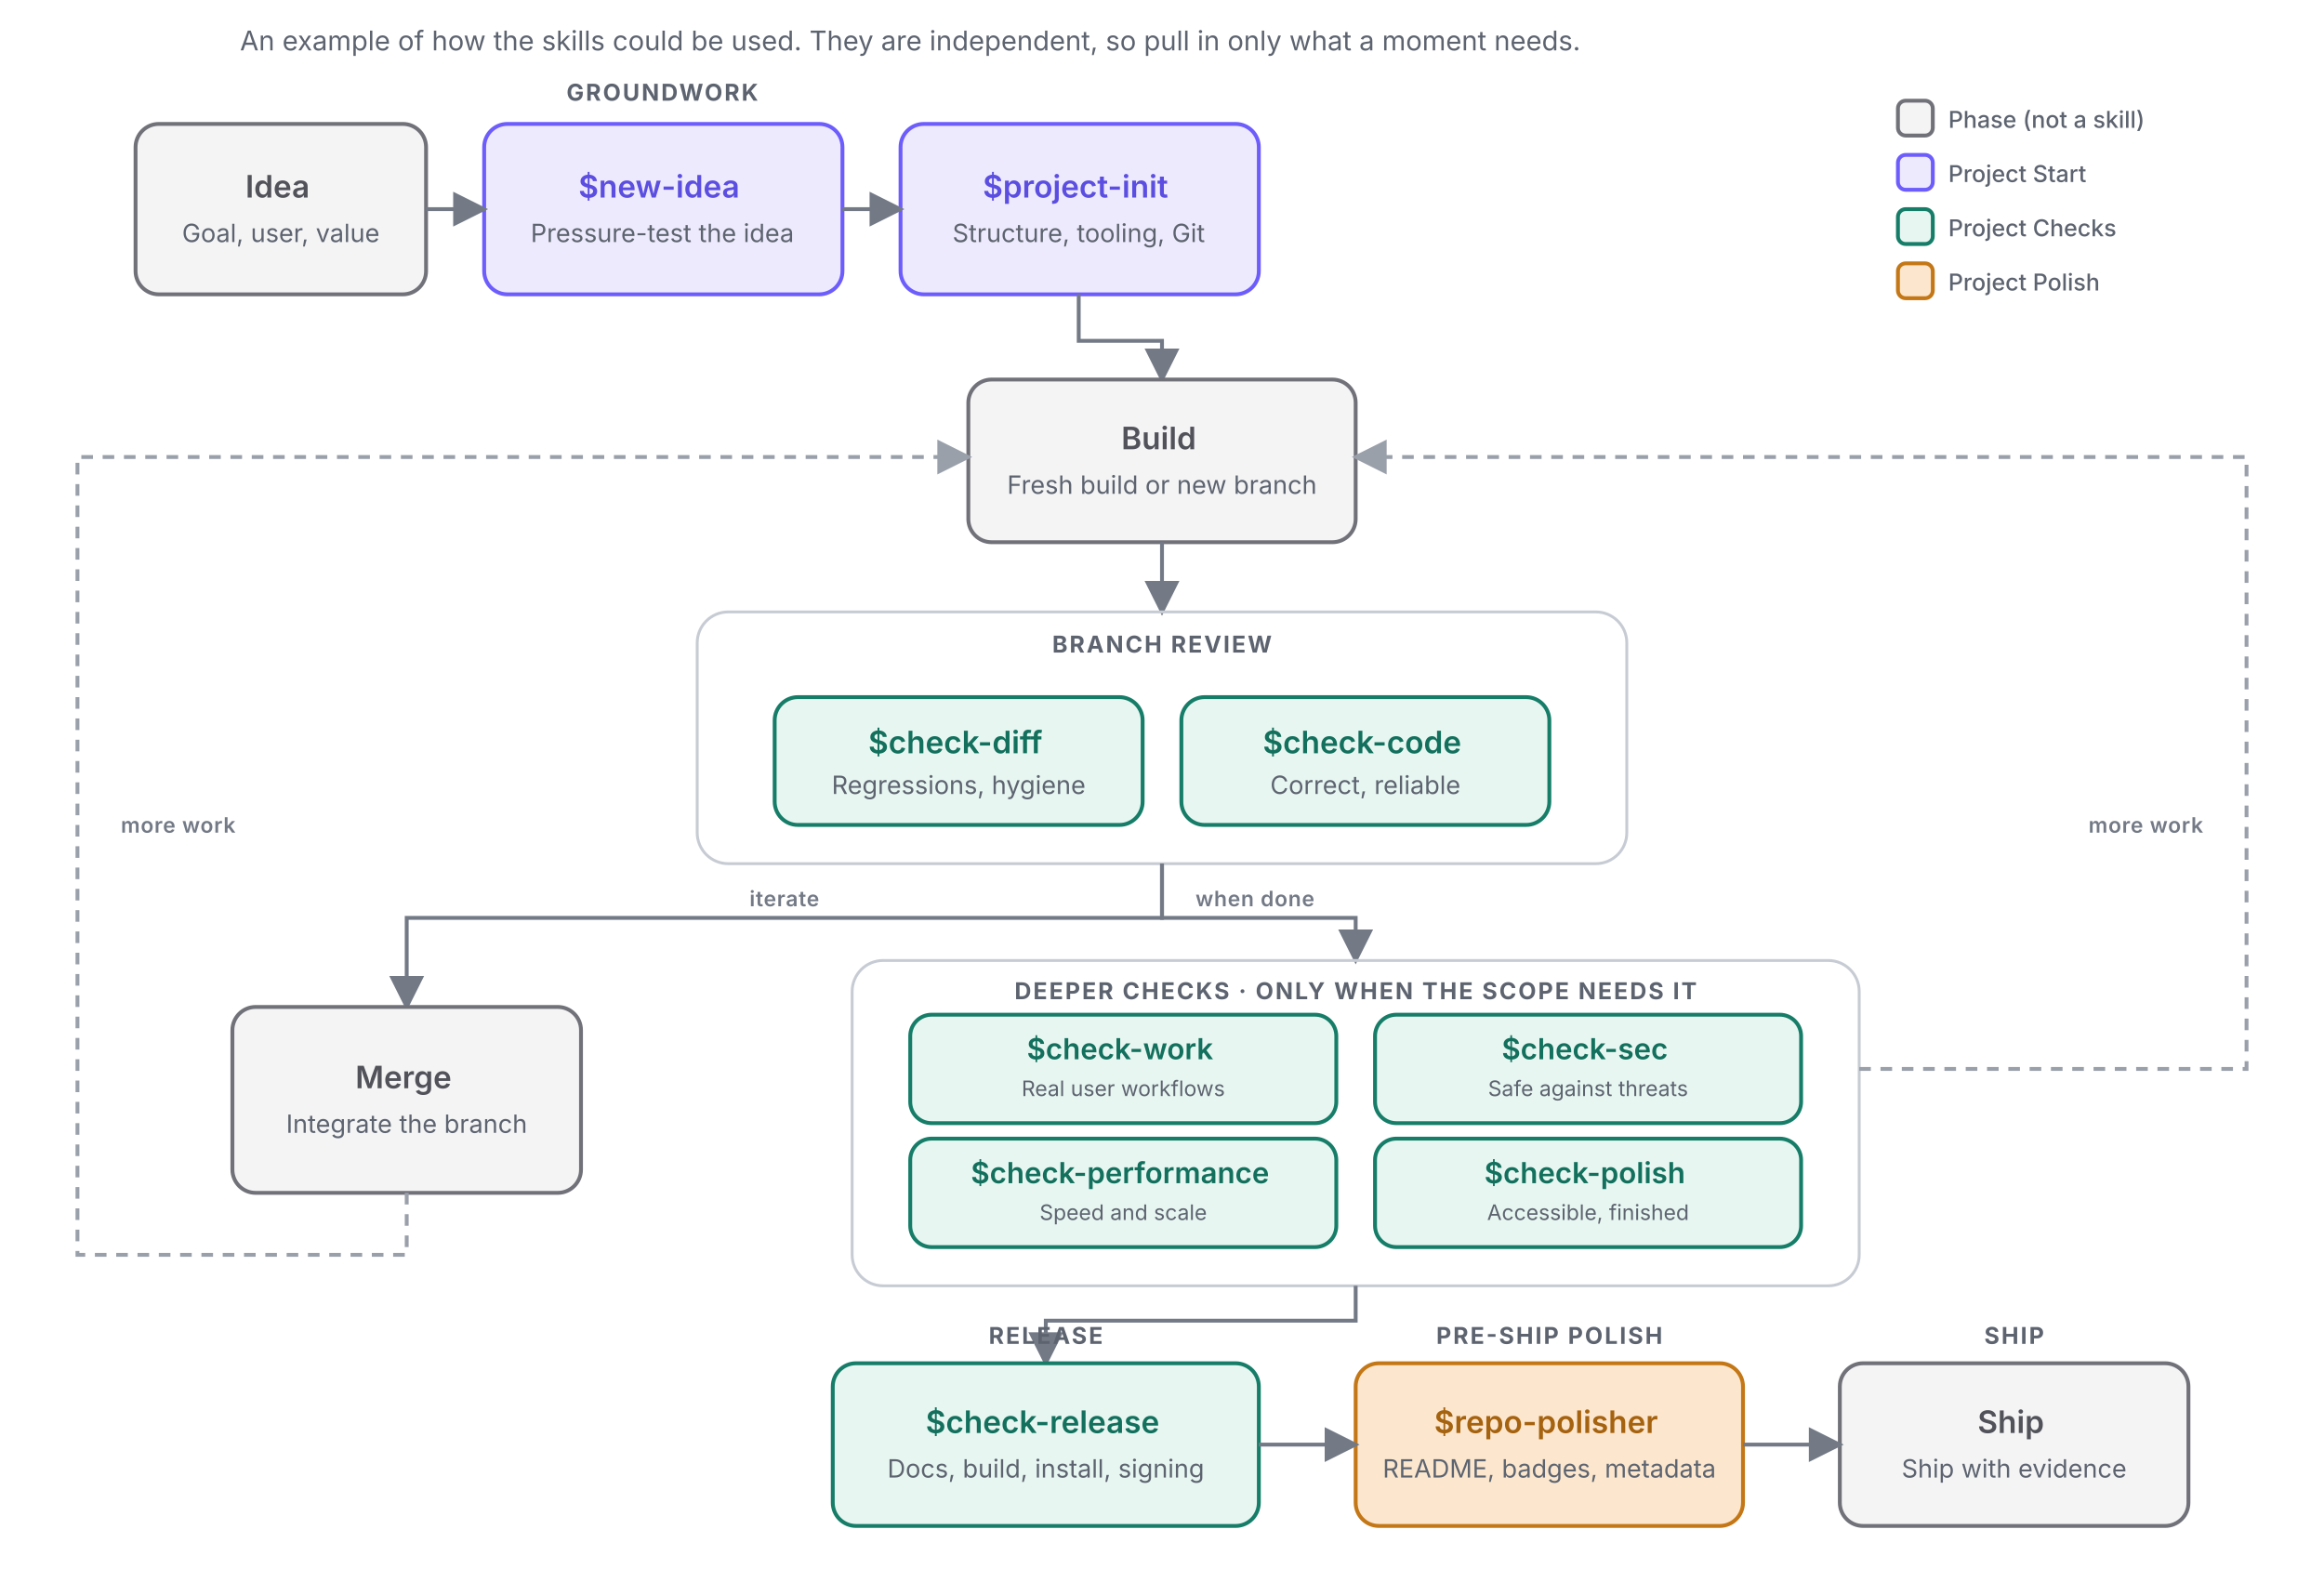
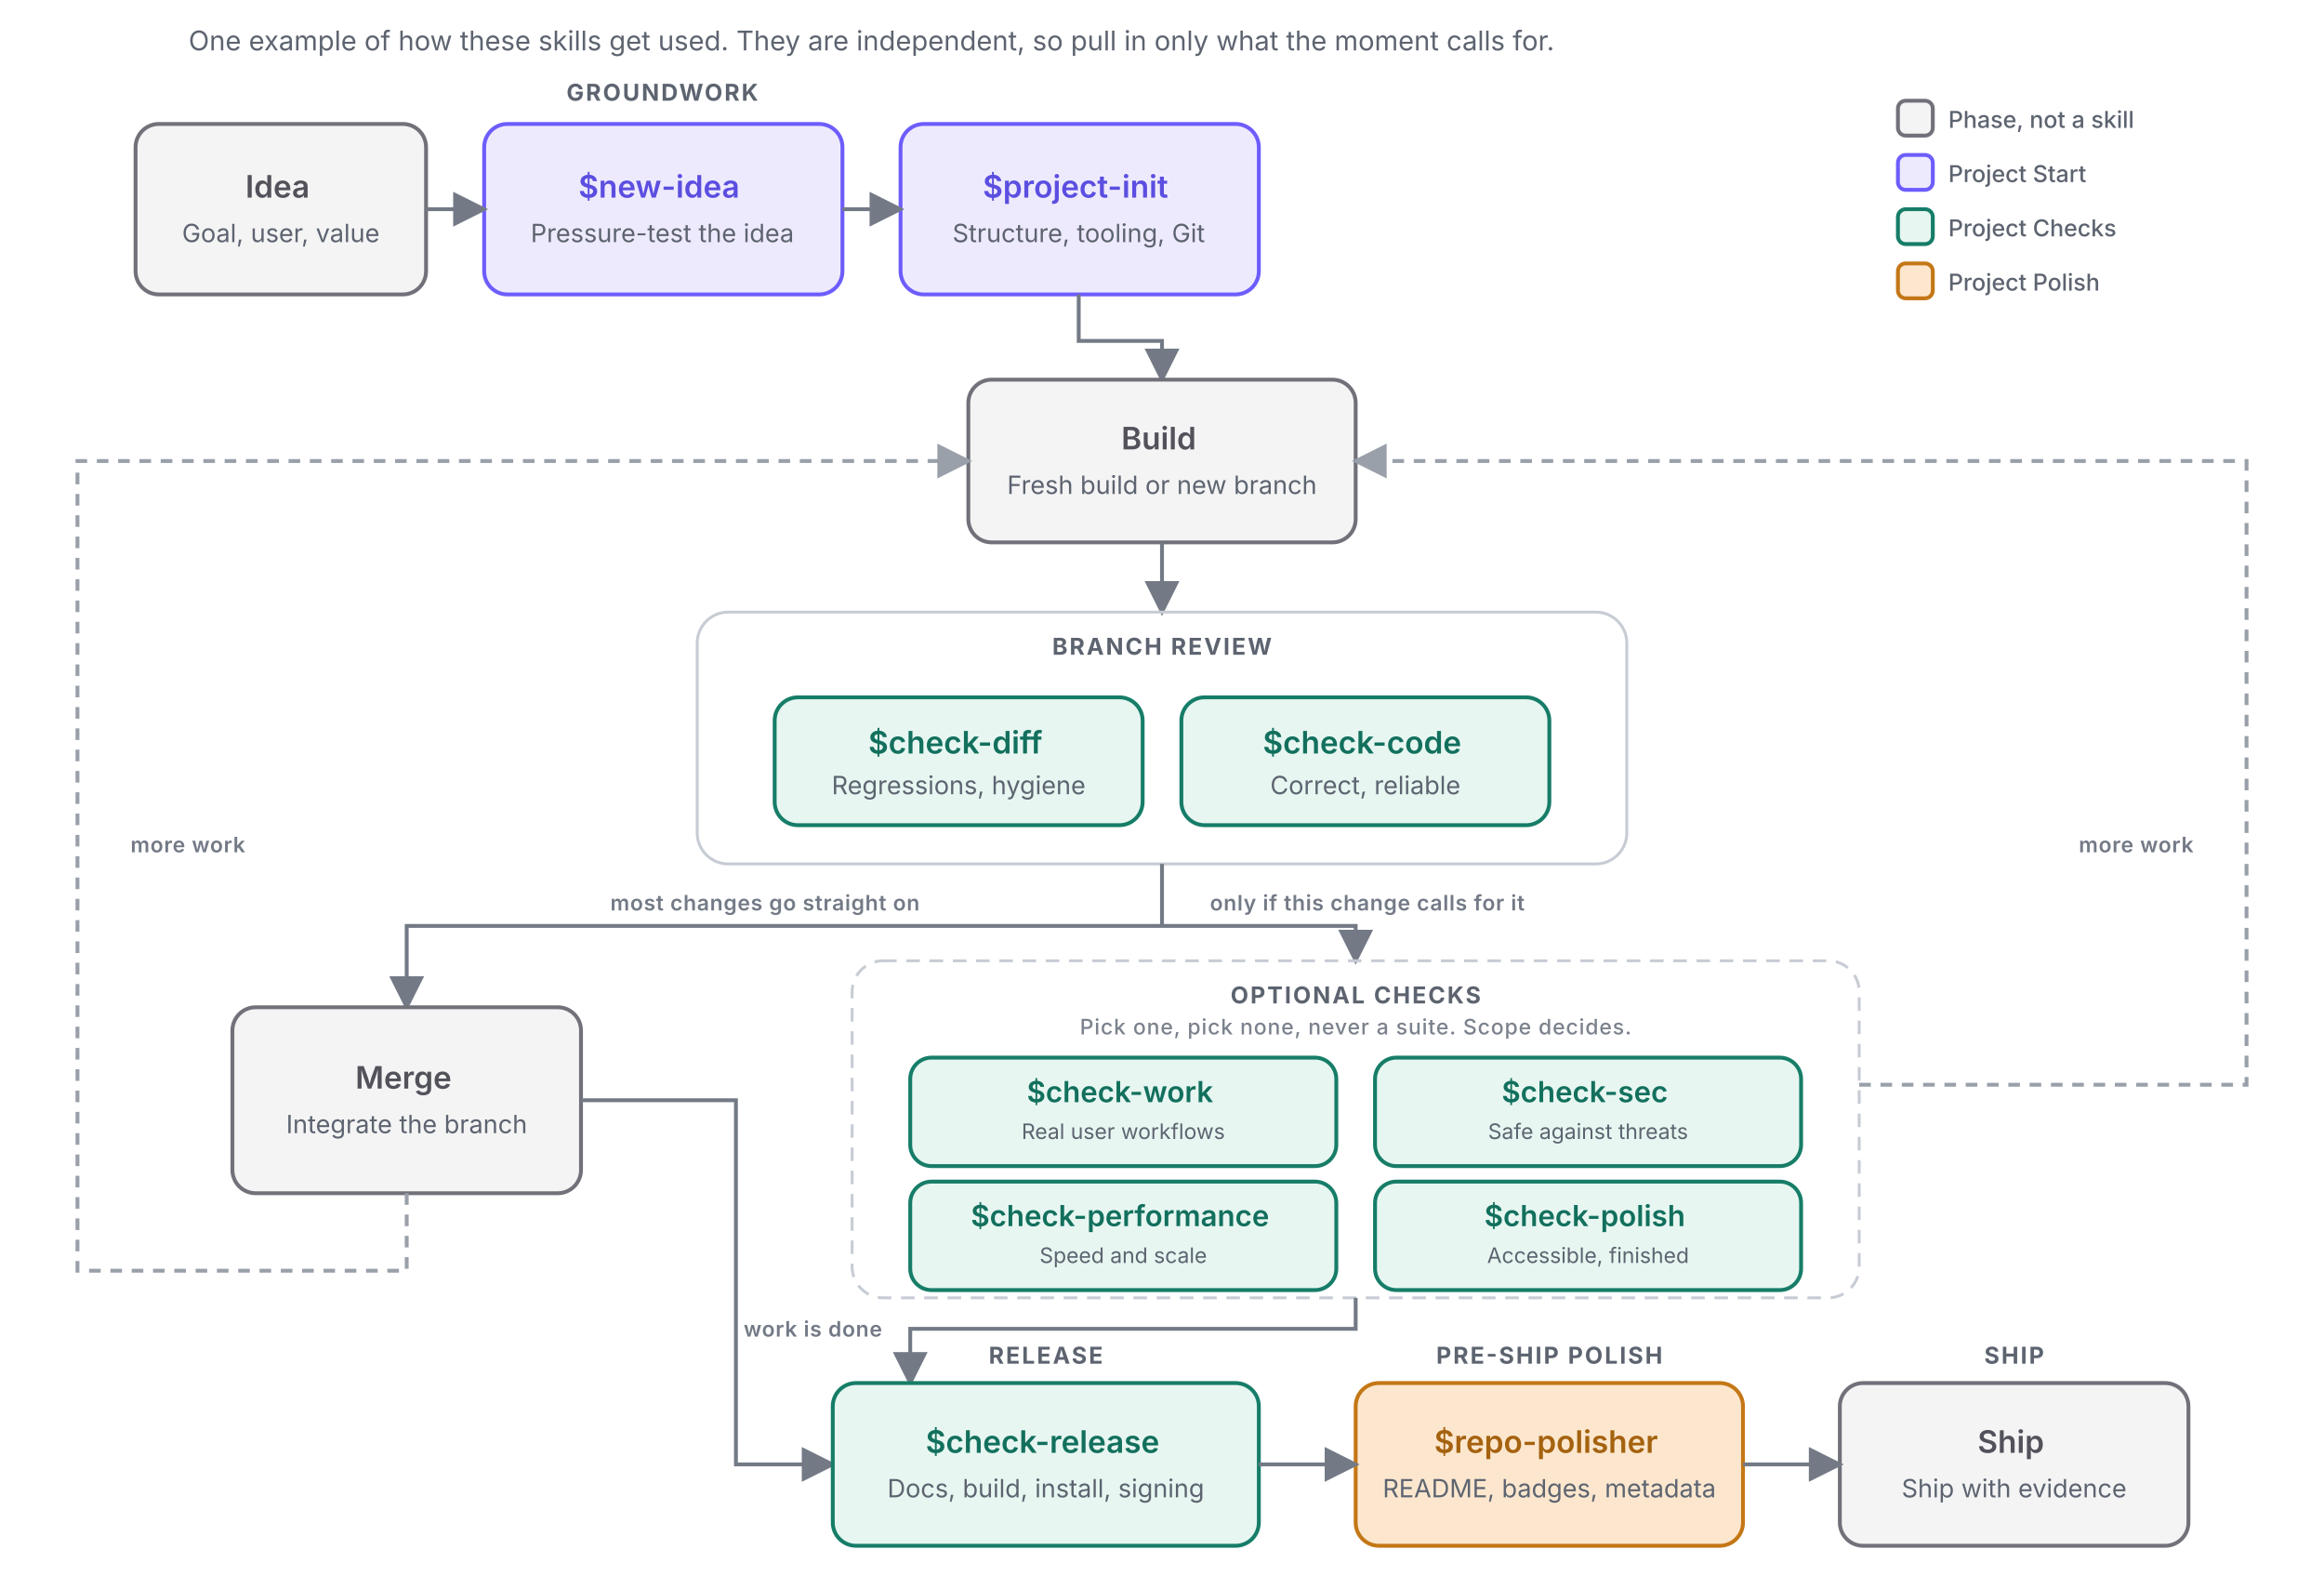
- <svg xmlns="http://www.w3.org/2000/svg" viewBox="0 0 1200 810" role="img" aria-labelledby="title desc">
+ <svg xmlns="http://www.w3.org/2000/svg" viewBox="0 0 1200 820" role="img" aria-labelledby="title desc">
  <style>
    text { font-family: Inter, ui-sans-serif, system-ui, sans-serif; fill: #20232a; text-anchor: middle; }
    .step, .skill { font-weight: 600; font-size: 16px; }
    .skill-sm { font-weight: 600; font-size: 15px; }
    .detail { font-weight: 400; font-size: 13px; fill: #5d6470; }
    .detail-sm { font-weight: 400; font-size: 11px; fill: #5d6470; }
    .sub { font-weight: 400; font-size: 14px; fill: #5d6470; }
    .group { font-weight: 700; font-size: 12px; fill: #5d6470; letter-spacing: 0.08em; }
+     .grouplight { font-weight: 500; font-size: 11px; fill: #7b828d; letter-spacing: 0.04em; }
    .edgelabel { font-weight: 600; font-size: 11px; fill: #737a86; letter-spacing: 0.03em; }
    .legend { font-weight: 500; font-size: 12px; fill: #5d6470; text-anchor: start; }
    .node { stroke-width: 2; }
    .blockbox { fill: none; stroke: #c7ccd4; stroke-width: 1.5; }
+     .optbox { fill: none; stroke: #c7ccd4; stroke-width: 1.5; stroke-dasharray: 7 5; }
    .phase { fill: #f4f4f5; stroke: #71717a; }
    .start { fill: #eeeafd; stroke: #6d5dfc; }
    .check { fill: #e7f6f1; stroke: #167d68; }
    .polish { fill: #fce7ce; stroke: #c47716; }
    .n-phase { fill: #52525b; }
    .n-start { fill: #5b4ee0; }
    .n-check { fill: #12705d; }
    .n-polish { fill: #a5620f; }
    .edge { fill: none; stroke: #737a86; stroke-width: 2; marker-end: url(#arrow); }
+     .stem { fill: none; stroke: #737a86; stroke-width: 2; }
    .loop { fill: none; stroke: #9aa0aa; stroke-width: 2; stroke-dasharray: 6 5; marker-end: url(#arrowL); }
    @media (prefers-color-scheme: dark) {
      text { fill: #f2f3f5; }
      .detail, .detail-sm, .group, .sub, .legend { fill: #bcc1ca; }
-       .edgelabel { fill: #aeb4bd; }
-       .blockbox { stroke: #565c66; }
+       .grouplight, .edgelabel { fill: #aeb4bd; }
+       .blockbox, .optbox { stroke: #565c66; }
      .phase { fill: #292a2f; stroke: #a1a1aa; }
      .start { fill: #302a50; stroke: #9b8cff; }
      .check { fill: #193d35; stroke: #46b596; }
      .polish { fill: #4a351b; stroke: #e1a34d; }
      .n-phase { fill: #d4d4d8; }
      .n-start { fill: #b3a6ff; }
      .n-check { fill: #5cc7a8; }
      .n-polish { fill: #eab866; }
-       .edge { stroke: #aeb4bd; }
+       .edge, .stem { stroke: #aeb4bd; }
      .loop { stroke: #8a919b; }
    }
  </style>
  <defs>
    <marker id="arrow" markerWidth="9" markerHeight="9" refX="8" refY="4.5" orient="auto">
      <path d="M0 0L9 4.5L0 9Z" fill="#737a86" />
    </marker>
    <marker id="arrowL" markerWidth="9" markerHeight="9" refX="8" refY="4.5" orient="auto">
      <path d="M0 0L9 4.5L0 9Z" fill="#9aa0aa" />
    </marker>
  </defs>
-   <text class="sub" x="470" y="26">An example of how the skills could be used. They are independent, so pull in only what a moment needs.</text>
+   <text class="sub" x="450" y="26">One example of how these skills get used. They are independent, so pull in only what the moment calls for.</text>
  <g>
    <rect class="node phase" x="980" y="52" width="18" height="18" rx="4" />
-     <text class="legend" x="1006" y="66">Phase (not a skill)</text>
+     <text class="legend" x="1006" y="66">Phase, not a skill</text>
    <rect class="node start" x="980" y="80" width="18" height="18" rx="4" />
    <text class="legend" x="1006" y="94">Project Start</text>
    <rect class="node check" x="980" y="108" width="18" height="18" rx="4" />
    <text class="legend" x="1006" y="122">Project Checks</text>
    <rect class="node polish" x="980" y="136" width="18" height="18" rx="4" />
    <text class="legend" x="1006" y="150">Project Polish</text>
  </g>
  <text class="group" x="342" y="52">GROUNDWORK</text>
  <rect class="node phase" x="70" y="64" width="150" height="88" rx="12" />
  <text x="145" y="102">
    <tspan class="step n-phase" x="145">Idea</tspan>
    <tspan class="detail" x="145" dy="23">Goal, user, value</tspan>
  </text>
  <rect class="node start" x="250" y="64" width="185" height="88" rx="12" />
  <text x="342" y="102">
    <tspan class="skill n-start" x="342">$new-idea</tspan>
    <tspan class="detail" x="342" dy="23">Pressure-test the idea</tspan>
  </text>
  <rect class="node start" x="465" y="64" width="185" height="88" rx="12" />
  <text x="557" y="102">
    <tspan class="skill n-start" x="557">$project-init</tspan>
    <tspan class="detail" x="557" dy="23">Structure, tooling, Git</tspan>
  </text>
  <path class="edge" d="M220 108H250" />
  <path class="edge" d="M435 108H465" />
  <path class="edge" d="M557 152V176H600V196" />
  <rect class="node phase" x="500" y="196" width="200" height="84" rx="12" />
  <text x="600" y="232">
    <tspan class="step n-phase" x="600">Build</tspan>
    <tspan class="detail" x="600" dy="23">Fresh build or new branch</tspan>
  </text>
  <path class="edge" d="M600 280V316" />
  <rect class="blockbox" x="360" y="316" width="480" height="130" rx="16" />
-   <text class="group" x="600" y="337">BRANCH REVIEW</text>
+   <text class="group" x="600" y="338">BRANCH REVIEW</text>
  <rect class="node check" x="400" y="360" width="190" height="66" rx="12" />
  <text x="495" y="389">
    <tspan class="skill n-check" x="495">$check-diff</tspan>
    <tspan class="detail" x="495" dy="21">Regressions, hygiene</tspan>
  </text>
  <rect class="node check" x="610" y="360" width="190" height="66" rx="12" />
  <text x="705" y="389">
    <tspan class="skill n-check" x="705">$check-code</tspan>
    <tspan class="detail" x="705" dy="21">Correct, reliable</tspan>
  </text>
-   <path class="edge" d="M600 446V474H210V520" />
-   <path class="edge" d="M600 446V474H700V496" />
-   <text class="edgelabel" x="405" y="468">iterate</text>
-   <text class="edgelabel" x="648" y="468">when done</text>
+   <path class="stem" d="M600 446V478" />
+   <path class="edge" d="M600 478H210V520" />
+   <path class="edge" d="M600 478H700V496" />
+   <text class="edgelabel" x="395" y="470">most changes go straight on</text>
+   <text class="edgelabel" x="706" y="470">only if this change calls for it</text>
  <rect class="node phase" x="120" y="520" width="180" height="96" rx="12" />
  <text x="210" y="562">
    <tspan class="step n-phase" x="210">Merge</tspan>
    <tspan class="detail" x="210" dy="23">Integrate the branch</tspan>
  </text>
-   <rect class="blockbox" x="440" y="496" width="520" height="168" rx="16" />
-   <text class="group" x="700" y="516">DEEPER CHECKS  ·  ONLY WHEN THE SCOPE NEEDS IT</text>
-   <rect class="node check" x="470" y="524" width="220" height="56" rx="11" />
-   <text x="580" y="547">
+   <rect class="optbox" x="440" y="496" width="520" height="174" rx="16" />
+   <text class="group" x="700" y="518">OPTIONAL CHECKS</text>
+   <text class="grouplight" x="700" y="534">Pick one, pick none, never a suite. Scope decides.</text>
+   <rect class="node check" x="470" y="546" width="220" height="56" rx="11" />
+   <text x="580" y="569">
    <tspan class="skill-sm n-check" x="580">$check-work</tspan>
    <tspan class="detail-sm" x="580" dy="19">Real user workflows</tspan>
  </text>
-   <rect class="node check" x="710" y="524" width="220" height="56" rx="11" />
-   <text x="820" y="547">
+   <rect class="node check" x="710" y="546" width="220" height="56" rx="11" />
+   <text x="820" y="569">
    <tspan class="skill-sm n-check" x="820">$check-sec</tspan>
    <tspan class="detail-sm" x="820" dy="19">Safe against threats</tspan>
  </text>
-   <rect class="node check" x="470" y="588" width="220" height="56" rx="11" />
-   <text x="580" y="611">
+   <rect class="node check" x="470" y="610" width="220" height="56" rx="11" />
+   <text x="580" y="633">
    <tspan class="skill-sm n-check" x="580">$check-performance</tspan>
    <tspan class="detail-sm" x="580" dy="19">Speed and scale</tspan>
  </text>
-   <rect class="node check" x="710" y="588" width="220" height="56" rx="11" />
-   <text x="820" y="611">
+   <rect class="node check" x="710" y="610" width="220" height="56" rx="11" />
+   <text x="820" y="633">
    <tspan class="skill-sm n-check" x="820">$check-polish</tspan>
    <tspan class="detail-sm" x="820" dy="19">Accessible, finished</tspan>
  </text>
-   <path class="loop" d="M210 616V648H40V236H500" />
-   <text class="edgelabel" x="92" y="430">more work</text>
-   <path class="loop" d="M960 552H1160V236H700" />
-   <text class="edgelabel" x="1108" y="430">more work</text>
-   <path class="edge" d="M700 664V682H540V704" />
-   <text class="group" x="540" y="694">RELEASE</text>
-   <text class="group" x="800" y="694">PRE-SHIP POLISH</text>
-   <text class="group" x="1040" y="694">SHIP</text>
-   <rect class="node check" x="430" y="704" width="220" height="84" rx="12" />
-   <text x="540" y="740">
+   <path class="loop" d="M210 616V656H40V238H500" />
+   <text class="edgelabel" x="97" y="440">more work</text>
+   <path class="loop" d="M960 560H1160V238H700" />
+   <text class="edgelabel" x="1103" y="440">more work</text>
+   <path class="edge" d="M700 670V686H470V714" />
+   <path class="edge" d="M300 568H380V756H430" />
+   <text class="edgelabel" x="384" y="690" style="text-anchor:start">work is done</text>
+   <text class="group" x="540" y="704">RELEASE</text>
+   <text class="group" x="800" y="704">PRE-SHIP POLISH</text>
+   <text class="group" x="1040" y="704">SHIP</text>
+   <rect class="node check" x="430" y="714" width="220" height="84" rx="12" />
+   <text x="540" y="750">
    <tspan class="skill n-check" x="540">$check-release</tspan>
    <tspan class="detail" x="540" dy="23">Docs, build, install, signing</tspan>
  </text>
-   <rect class="node polish" x="700" y="704" width="200" height="84" rx="12" />
-   <text x="800" y="740">
+   <rect class="node polish" x="700" y="714" width="200" height="84" rx="12" />
+   <text x="800" y="750">
    <tspan class="skill n-polish" x="800">$repo-polisher</tspan>
    <tspan class="detail" x="800" dy="23">README, badges, metadata</tspan>
  </text>
-   <rect class="node phase" x="950" y="704" width="180" height="84" rx="12" />
-   <text x="1040" y="740">
+   <rect class="node phase" x="950" y="714" width="180" height="84" rx="12" />
+   <text x="1040" y="750">
    <tspan class="step n-phase" x="1040">Ship</tspan>
    <tspan class="detail" x="1040" dy="23">Ship with evidence</tspan>
  </text>
-   <path class="edge" d="M650 746H700" />
-   <path class="edge" d="M900 746H950" />
+   <path class="edge" d="M650 756H700" />
+   <path class="edge" d="M900 756H950" />
</svg>
